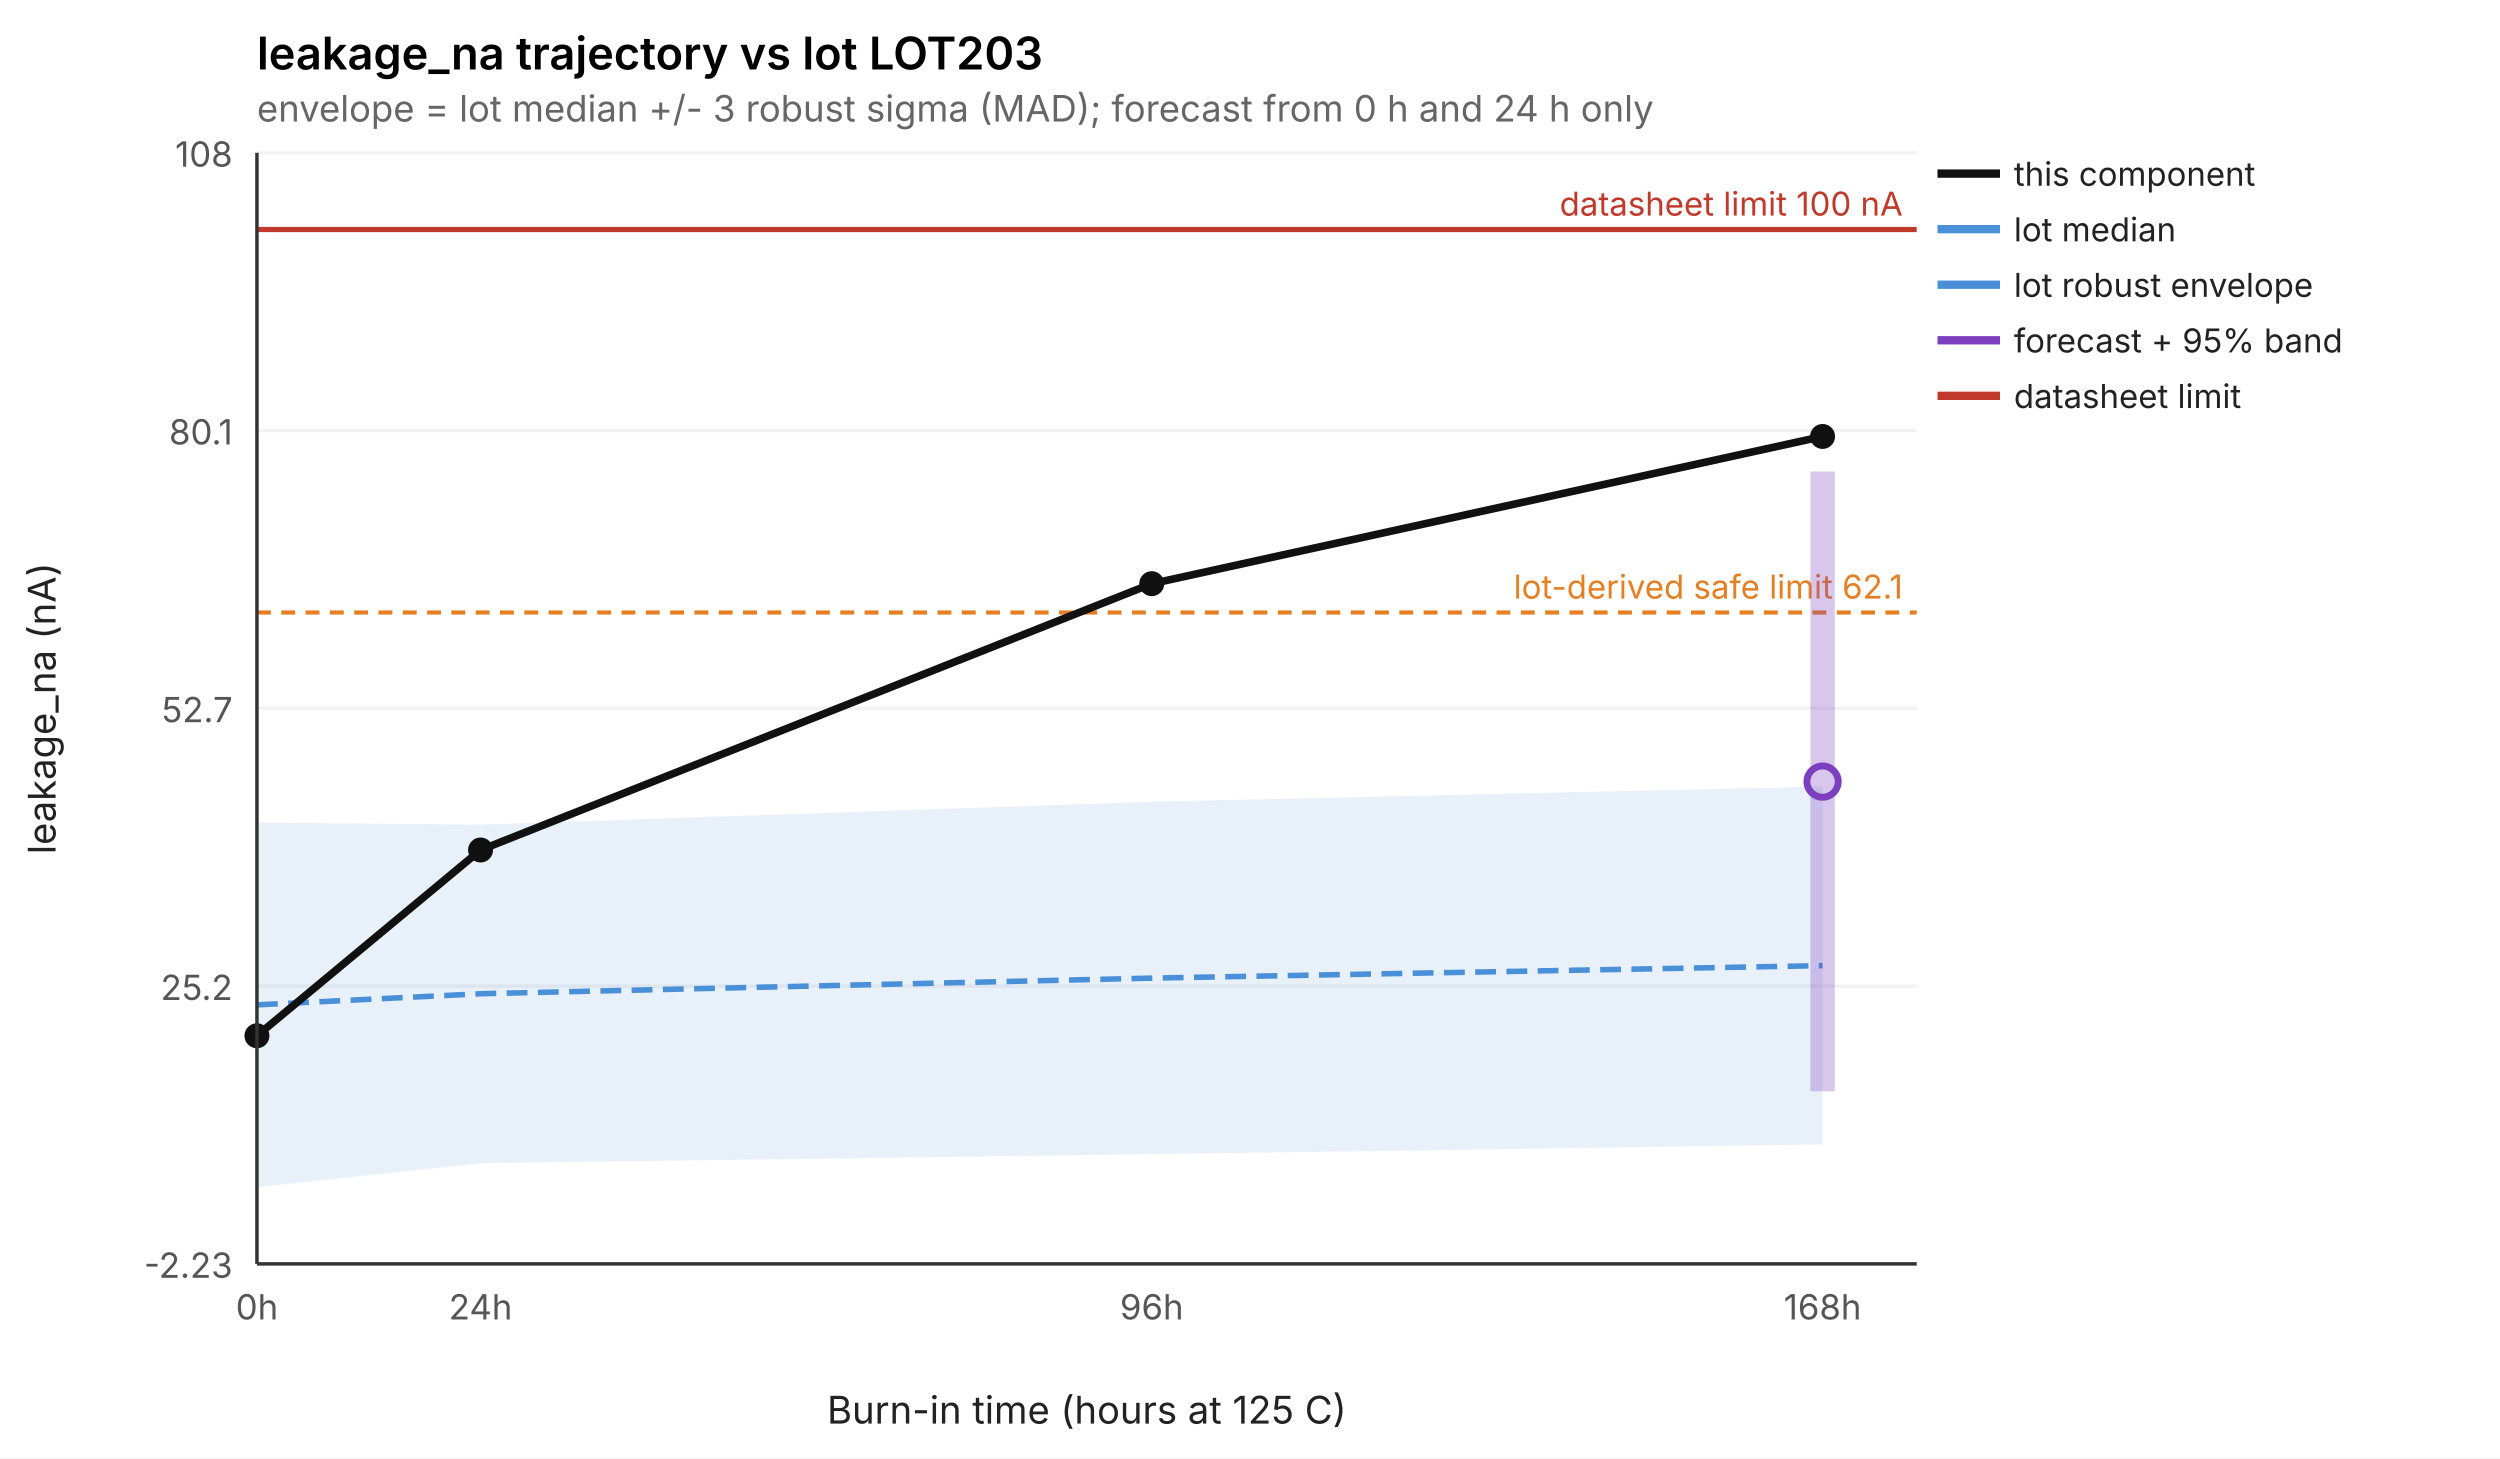
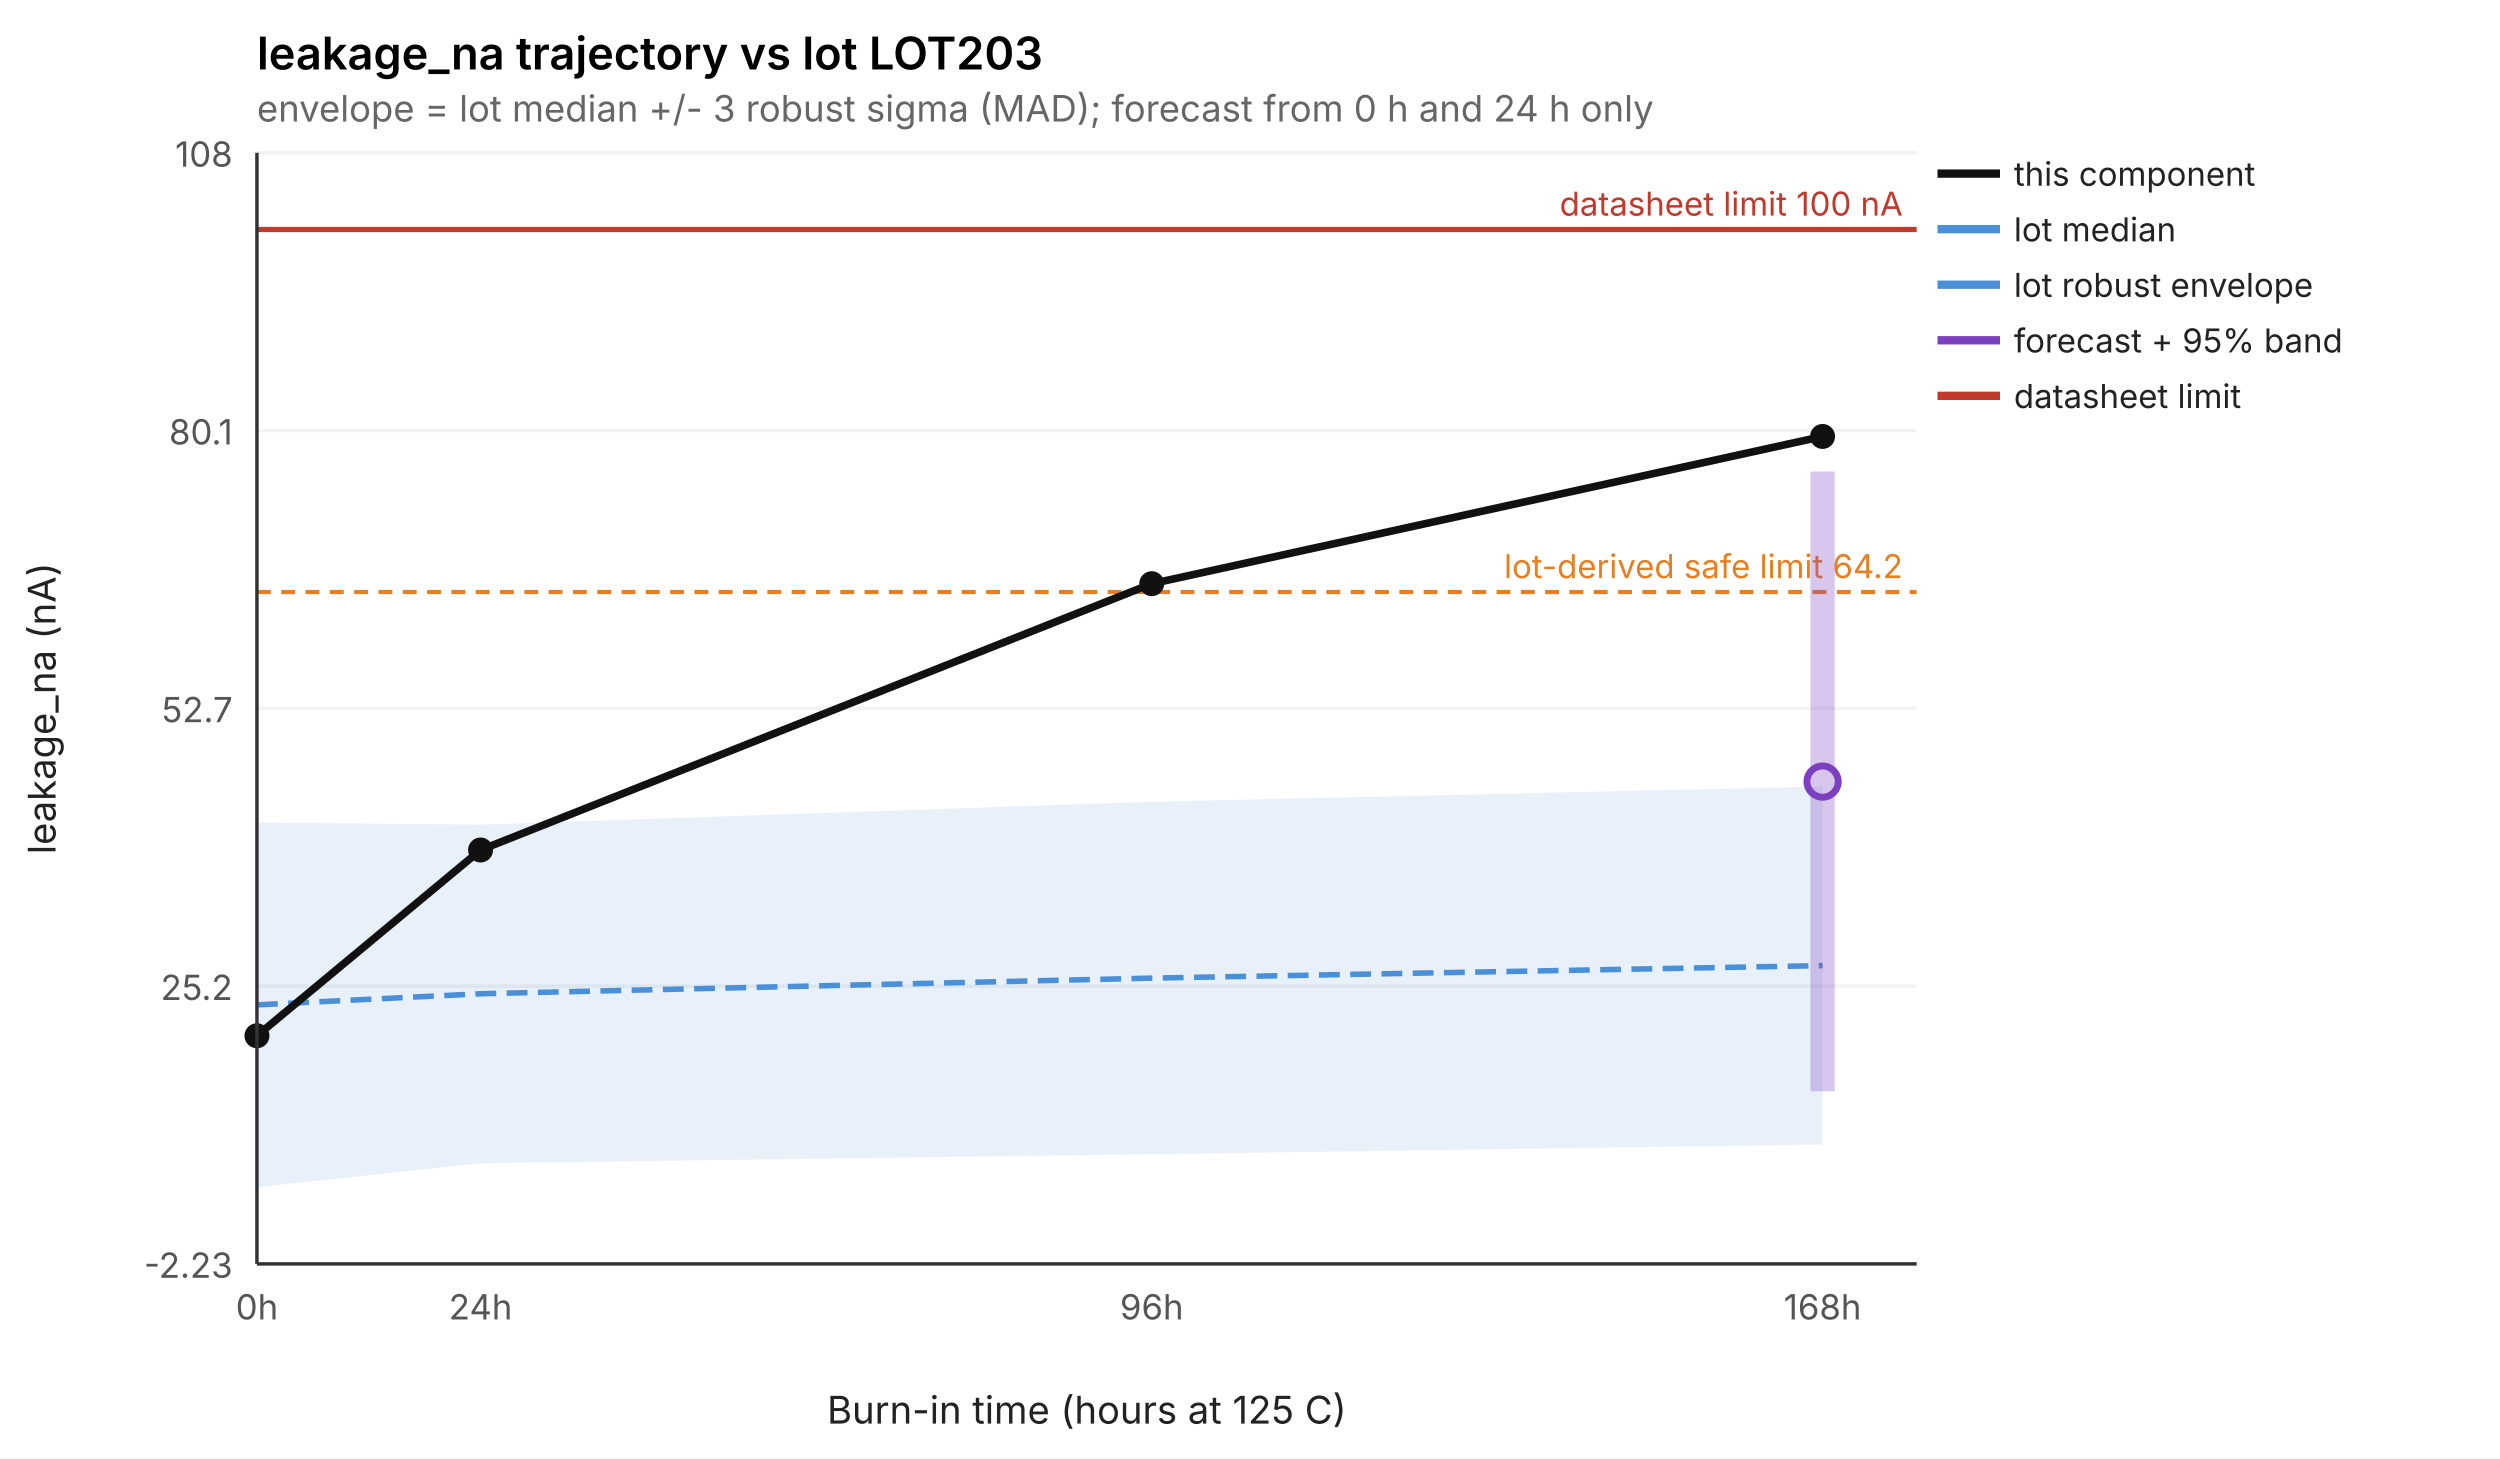
<svg xmlns="http://www.w3.org/2000/svg" width="720" height="420" viewBox="0 0 720 420" font-family="system-ui,-apple-system,sans-serif">
  <rect width="720" height="420" fill="#fff" />
  <text x="74" y="20" font-size="13" font-weight="600">leakage_na trajectory vs lot LOT203</text>
  <text x="74" y="35" font-size="10.5" fill="#666">envelope = lot median +/- 3 robust sigma (MAD); forecast from 0 h and 24 h only</text>
  <line x1="74" y1="364.0" x2="552" y2="364.0" stroke="#f2f2f2" />
  <text x="67" y="368.0" font-size="10" text-anchor="end" fill="#555">-2.23</text>
  <line x1="74" y1="284.0" x2="552" y2="284.0" stroke="#f2f2f2" />
  <text x="67" y="288.0" font-size="10" text-anchor="end" fill="#555">25.2</text>
  <line x1="74" y1="204.0" x2="552" y2="204.0" stroke="#f2f2f2" />
  <text x="67" y="208.0" font-size="10" text-anchor="end" fill="#555">52.7</text>
  <line x1="74" y1="124.0" x2="552" y2="124.0" stroke="#f2f2f2" />
  <text x="67" y="128.0" font-size="10" text-anchor="end" fill="#555">80.1</text>
  <line x1="74" y1="44.0" x2="552" y2="44.0" stroke="#f2f2f2" />
  <text x="67" y="48.0" font-size="10" text-anchor="end" fill="#555">108</text>
  <polygon points="74.0,236.9 138.4,237.5 331.7,230.9 524.9,226.5 524.9,329.6 331.7,332.4 138.4,335.0 74.0,341.9" fill="#4a90d9" opacity="0.13" />
  <path d="M74.0,289.4 L138.4,286.2 L331.7,281.7 L524.9,278.1" fill="none" stroke="#4a90d9" stroke-width="1.6" stroke-dasharray="6,3" />
  <line x1="74" y1="66.1" x2="552" y2="66.1" stroke="#c0392b" stroke-width="1.5" />
  <text x="548" y="62.1" font-size="9.5" text-anchor="end" fill="#c0392b">datasheet limit 100 nA</text>
-   <line x1="74" y1="176.4" x2="552" y2="176.4" stroke="#e67e22" stroke-width="1.2" stroke-dasharray="4,3" />
-   <text x="548" y="172.4" font-size="9.5" text-anchor="end" fill="#e67e22">lot-derived safe limit 62.1</text>
+   <line x1="74" y1="170.5" x2="552" y2="170.5" stroke="#e67e22" stroke-width="1.2" stroke-dasharray="4,3" />
+   <text x="548" y="166.5" font-size="9.5" text-anchor="end" fill="#e67e22">lot-derived safe limit 64.2</text>
  <line x1="524.9" y1="314.3" x2="524.9" y2="135.8" stroke="#7b3fbf" stroke-width="7" opacity="0.30" />
  <circle cx="524.9" cy="225.1" r="4.5" fill="none" stroke="#7b3fbf" stroke-width="2" />
  <path d="M74.0,298.3 L138.4,244.8 L331.7,168.1 L524.9,125.7" fill="none" stroke="#111" stroke-width="2.2" />
  <circle cx="74.0" cy="298.3" r="3.6" fill="#111" />
  <circle cx="138.4" cy="244.8" r="3.6" fill="#111" />
  <circle cx="331.7" cy="168.1" r="3.6" fill="#111" />
  <circle cx="524.9" cy="125.7" r="3.6" fill="#111" />
  <text x="74.0" y="380" font-size="10" text-anchor="middle" fill="#555">0h</text>
  <text x="138.4" y="380" font-size="10" text-anchor="middle" fill="#555">24h</text>
  <text x="331.7" y="380" font-size="10" text-anchor="middle" fill="#555">96h</text>
  <text x="524.9" y="380" font-size="10" text-anchor="middle" fill="#555">168h</text>
  <line x1="74" y1="364" x2="552" y2="364" stroke="#333" />
  <line x1="74" y1="44" x2="74" y2="364" stroke="#333" />
  <text x="313" y="410" font-size="11" text-anchor="middle" fill="#222">Burn-in time (hours at 125 C)</text>
  <text x="16" y="204" font-size="11" fill="#222" transform="rotate(-90 16 204)" text-anchor="middle">leakage_na (nA)</text>
  <line x1="558" y1="50" x2="576" y2="50" stroke="#111" stroke-width="2.4" />
  <text x="580" y="53.5" font-size="9.5" fill="#222">this component</text>
  <line x1="558" y1="66" x2="576" y2="66" stroke="#4a90d9" stroke-width="2.4" />
  <text x="580" y="69.5" font-size="9.5" fill="#222">lot median</text>
  <line x1="558" y1="82" x2="576" y2="82" stroke="#4a90d9" stroke-width="2.4" />
  <text x="580" y="85.5" font-size="9.5" fill="#222">lot robust envelope</text>
  <line x1="558" y1="98" x2="576" y2="98" stroke="#7b3fbf" stroke-width="2.4" />
  <text x="580" y="101.5" font-size="9.5" fill="#222">forecast + 95% band</text>
  <line x1="558" y1="114" x2="576" y2="114" stroke="#c0392b" stroke-width="2.4" />
  <text x="580" y="117.5" font-size="9.5" fill="#222">datasheet limit</text>
</svg>
